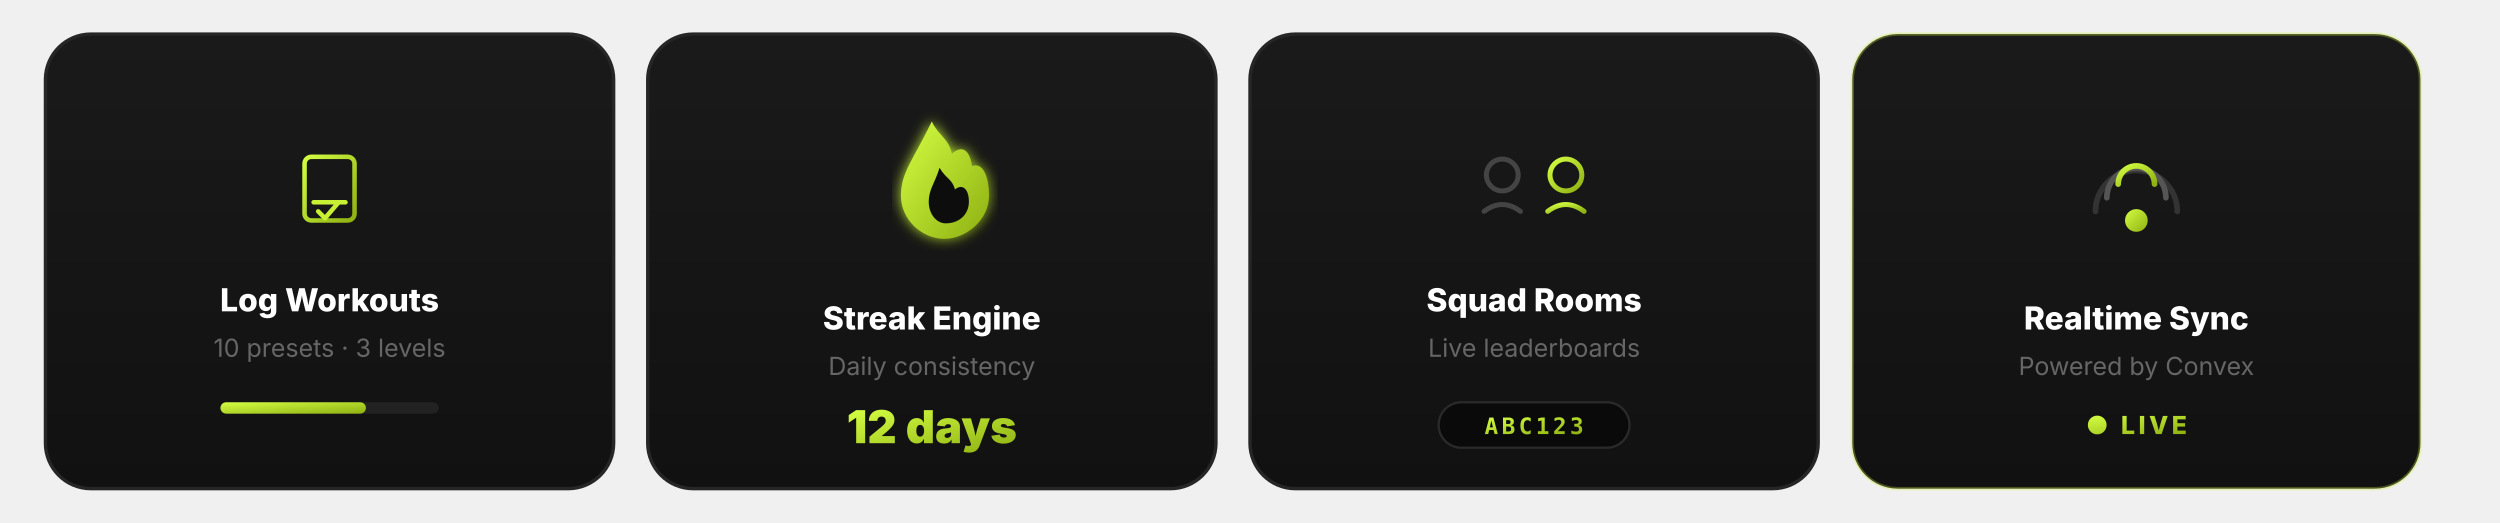
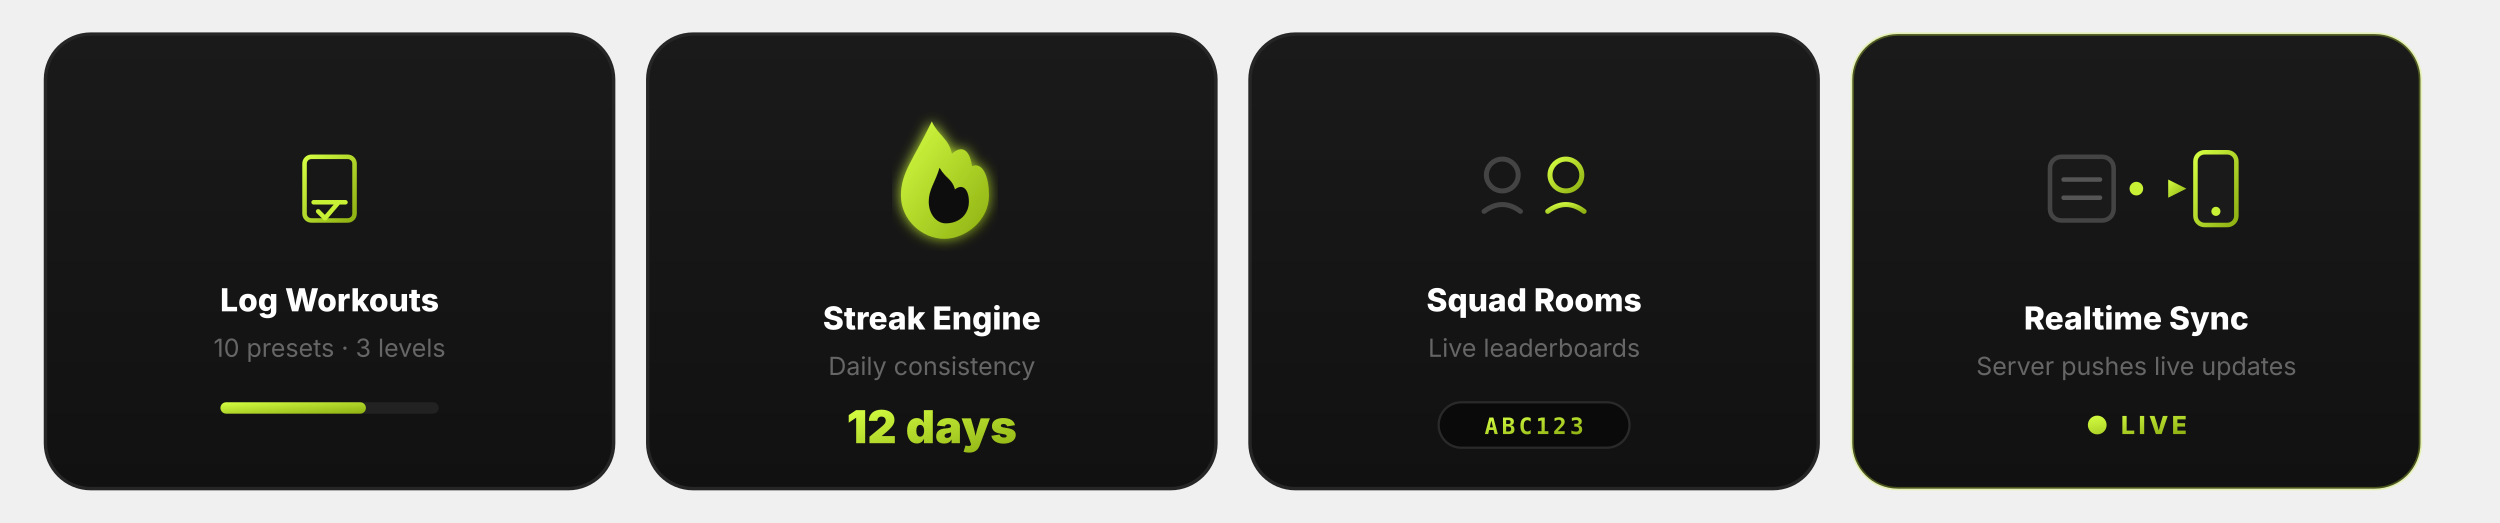
<svg xmlns="http://www.w3.org/2000/svg" viewBox="0 0 1100 230" role="img" aria-label="GrindRoom features">
  <defs>
    <linearGradient id="lime" x1="0" y1="0" x2="1" y2="1">
      <stop offset="0%" stop-color="#d4fe42" />
      <stop offset="100%" stop-color="#8eb012" />
    </linearGradient>
    <linearGradient id="card" x1="0" y1="0" x2="0" y2="1">
      <stop offset="0%" stop-color="#1a1a1a" />
      <stop offset="100%" stop-color="#111" />
    </linearGradient>
    <filter id="glow">
      <feGaussianBlur stdDeviation="4" result="b" />
      <feMerge>
        <feMergeNode in="b" />
        <feMergeNode in="SourceGraphic" />
      </feMerge>
    </filter>
  </defs>
  <g transform="translate(20, 15)">
    <rect width="250" height="200" rx="20" fill="url(#card)" stroke="#262626" stroke-width="1.5" />
    <g transform="translate(125, 68)" fill="none" stroke="url(#lime)" stroke-width="2" stroke-linecap="round" stroke-linejoin="round">
      <rect x="-11" y="-14" width="22" height="28" rx="3" />
      <path d="M-7 6h14M-5 10l3 3 6-7" stroke="#C8F135" stroke-width="2" />
    </g>
    <text x="125" y="122" text-anchor="middle" fill="#fff" font-family="Segoe UI, Inter, system-ui, sans-serif" font-size="14" font-weight="800">Log Workouts</text>
    <text x="125" y="142" text-anchor="middle" fill="#666" font-family="Segoe UI, Inter, system-ui, sans-serif" font-size="11">10 presets · 3 levels</text>
    <rect x="77" y="162" width="96" height="5" rx="2.5" fill="#222" />
    <rect x="77" y="162" width="64" height="5" rx="2.5" fill="url(#lime)" />
  </g>
  <g transform="translate(285, 15)">
    <rect width="250" height="200" rx="20" fill="url(#card)" stroke="#262626" stroke-width="1.5" />
    <g transform="translate(125, 52) scale(0.68)" filter="url(#glow)">
      <path d="M0-20C4-11 11-9 13 1C17-3 24-5 26 9C33 6 37 16 37 28C37 44 22 56 8 56C-6 56-20 44-20 28C-20 13-12 5 0-20Z" fill="url(#lime)" />
      <path d="M-2 32C-2 24 2 20 5 10C9 17 13 17 15 24C20 20 24 24 24 32C24 40 18 46 9 46C3 46-2 40-2 32Z" fill="#111" />
    </g>
    <text x="125" y="130" text-anchor="middle" fill="#fff" font-family="Segoe UI, Inter, system-ui, sans-serif" font-size="14" font-weight="800">Streak Engine</text>
    <text x="125" y="150" text-anchor="middle" fill="#666" font-family="Segoe UI, Inter, system-ui, sans-serif" font-size="11">Daily consistency</text>
    <text x="125" y="180" text-anchor="middle" fill="url(#lime)" font-family="Segoe UI, Inter, system-ui, sans-serif" font-size="20" font-weight="900">12 days</text>
  </g>
  <g transform="translate(550, 15)">
    <rect width="250" height="200" rx="20" fill="url(#card)" stroke="#262626" stroke-width="1.5" />
    <g transform="translate(125, 68)" fill="none" stroke-width="2.2" stroke-linecap="round">
      <circle cx="-14" cy="-6" r="7" stroke="#444" />
      <path d="M-22 10 Q-14 4 -6 10" stroke="#444" />
      <circle cx="14" cy="-6" r="7" stroke="url(#lime)" />
      <path d="M6 10 Q14 4 22 10" stroke="url(#lime)" />
    </g>
    <text x="125" y="122" text-anchor="middle" fill="#fff" font-family="Segoe UI, Inter, system-ui, sans-serif" font-size="14" font-weight="800">Squad Rooms</text>
    <text x="125" y="142" text-anchor="middle" fill="#666" font-family="Segoe UI, Inter, system-ui, sans-serif" font-size="11">Live leaderboards</text>
    <rect x="83" y="162" width="84" height="20" rx="10" fill="#0a0a0a" stroke="#2a2a2a" />
    <text x="125" y="176" text-anchor="middle" fill="url(#lime)" font-family="ui-monospace, monospace" font-size="10" font-weight="700" letter-spacing="1.5">ABC123</text>
  </g>
  <g transform="translate(815, 15)">
    <rect width="250" height="200" rx="20" fill="url(#card)" stroke="rgba(200,241,53,0.3)" stroke-width="1.5" />
-     <g transform="translate(125, 70)">
-       <circle cx="0" cy="12" r="5" fill="url(#lime)">
-         <animate attributeName="r" values="5;6;5" dur="2s" repeatCount="indefinite" />
+     <g transform="translate(125, 68)">
+       <rect x="-38" y="-14" width="28" height="28" rx="5" fill="#1a1a1a" stroke="#444" stroke-width="2" />
+       <line x1="-32" y1="-4" x2="-16" y2="-4" stroke="#555" stroke-width="2" stroke-linecap="round" />
+       <line x1="-32" y1="4" x2="-16" y2="4" stroke="#555" stroke-width="2" stroke-linecap="round" />
+       <line x1="-6" y1="0" x2="14" y2="0" stroke="url(#lime)" stroke-width="2.5" stroke-linecap="round" />
+       <polygon points="14,-4 22,0 14,4" fill="url(#lime)" />
+       <circle r="3" fill="#C8F135">
+         <animate attributeName="cx" values="-4;10;-4" dur="1.6s" repeatCount="indefinite" />
+         <animate attributeName="cy" values="0;0;0" dur="1.6s" repeatCount="indefinite" />
      </circle>
-       <path d="M-18 8 A 18 18 0 0 1 18 8" fill="none" stroke="#333" stroke-width="2.5" stroke-linecap="round" />
-       <path d="M-13 2 A 13 13 0 0 1 13 2" fill="none" stroke="#555" stroke-width="2.5" stroke-linecap="round" />
-       <path d="M-8 -4 A 8 8 0 0 1 8 -4" fill="none" stroke="url(#lime)" stroke-width="2.5" stroke-linecap="round">
-         <animate attributeName="opacity" values="0.5;1;0.5" dur="2s" repeatCount="indefinite" />
-       </path>
+       <rect x="26" y="-16" width="18" height="32" rx="4" fill="#1a1a1a" stroke="url(#lime)" stroke-width="2" />
+       <circle cx="35" cy="10" r="2" fill="#C8F135" />
    </g>
    <text x="125" y="130" text-anchor="middle" fill="#fff" font-family="Segoe UI, Inter, system-ui, sans-serif" font-size="14" font-weight="800">Realtime Sync</text>
-     <text x="125" y="150" text-anchor="middle" fill="#666" font-family="Segoe UI, Inter, system-ui, sans-serif" font-size="11">Powered by Convex</text>
+     <text x="125" y="150" text-anchor="middle" fill="#666" font-family="Segoe UI, Inter, system-ui, sans-serif" font-size="11">Server pushes live updates</text>
    <text x="125" y="176" text-anchor="middle" fill="url(#lime)" font-family="Segoe UI, Inter, system-ui, sans-serif" font-size="11" font-weight="800" letter-spacing="1.5">● LIVE</text>
  </g>
</svg>
